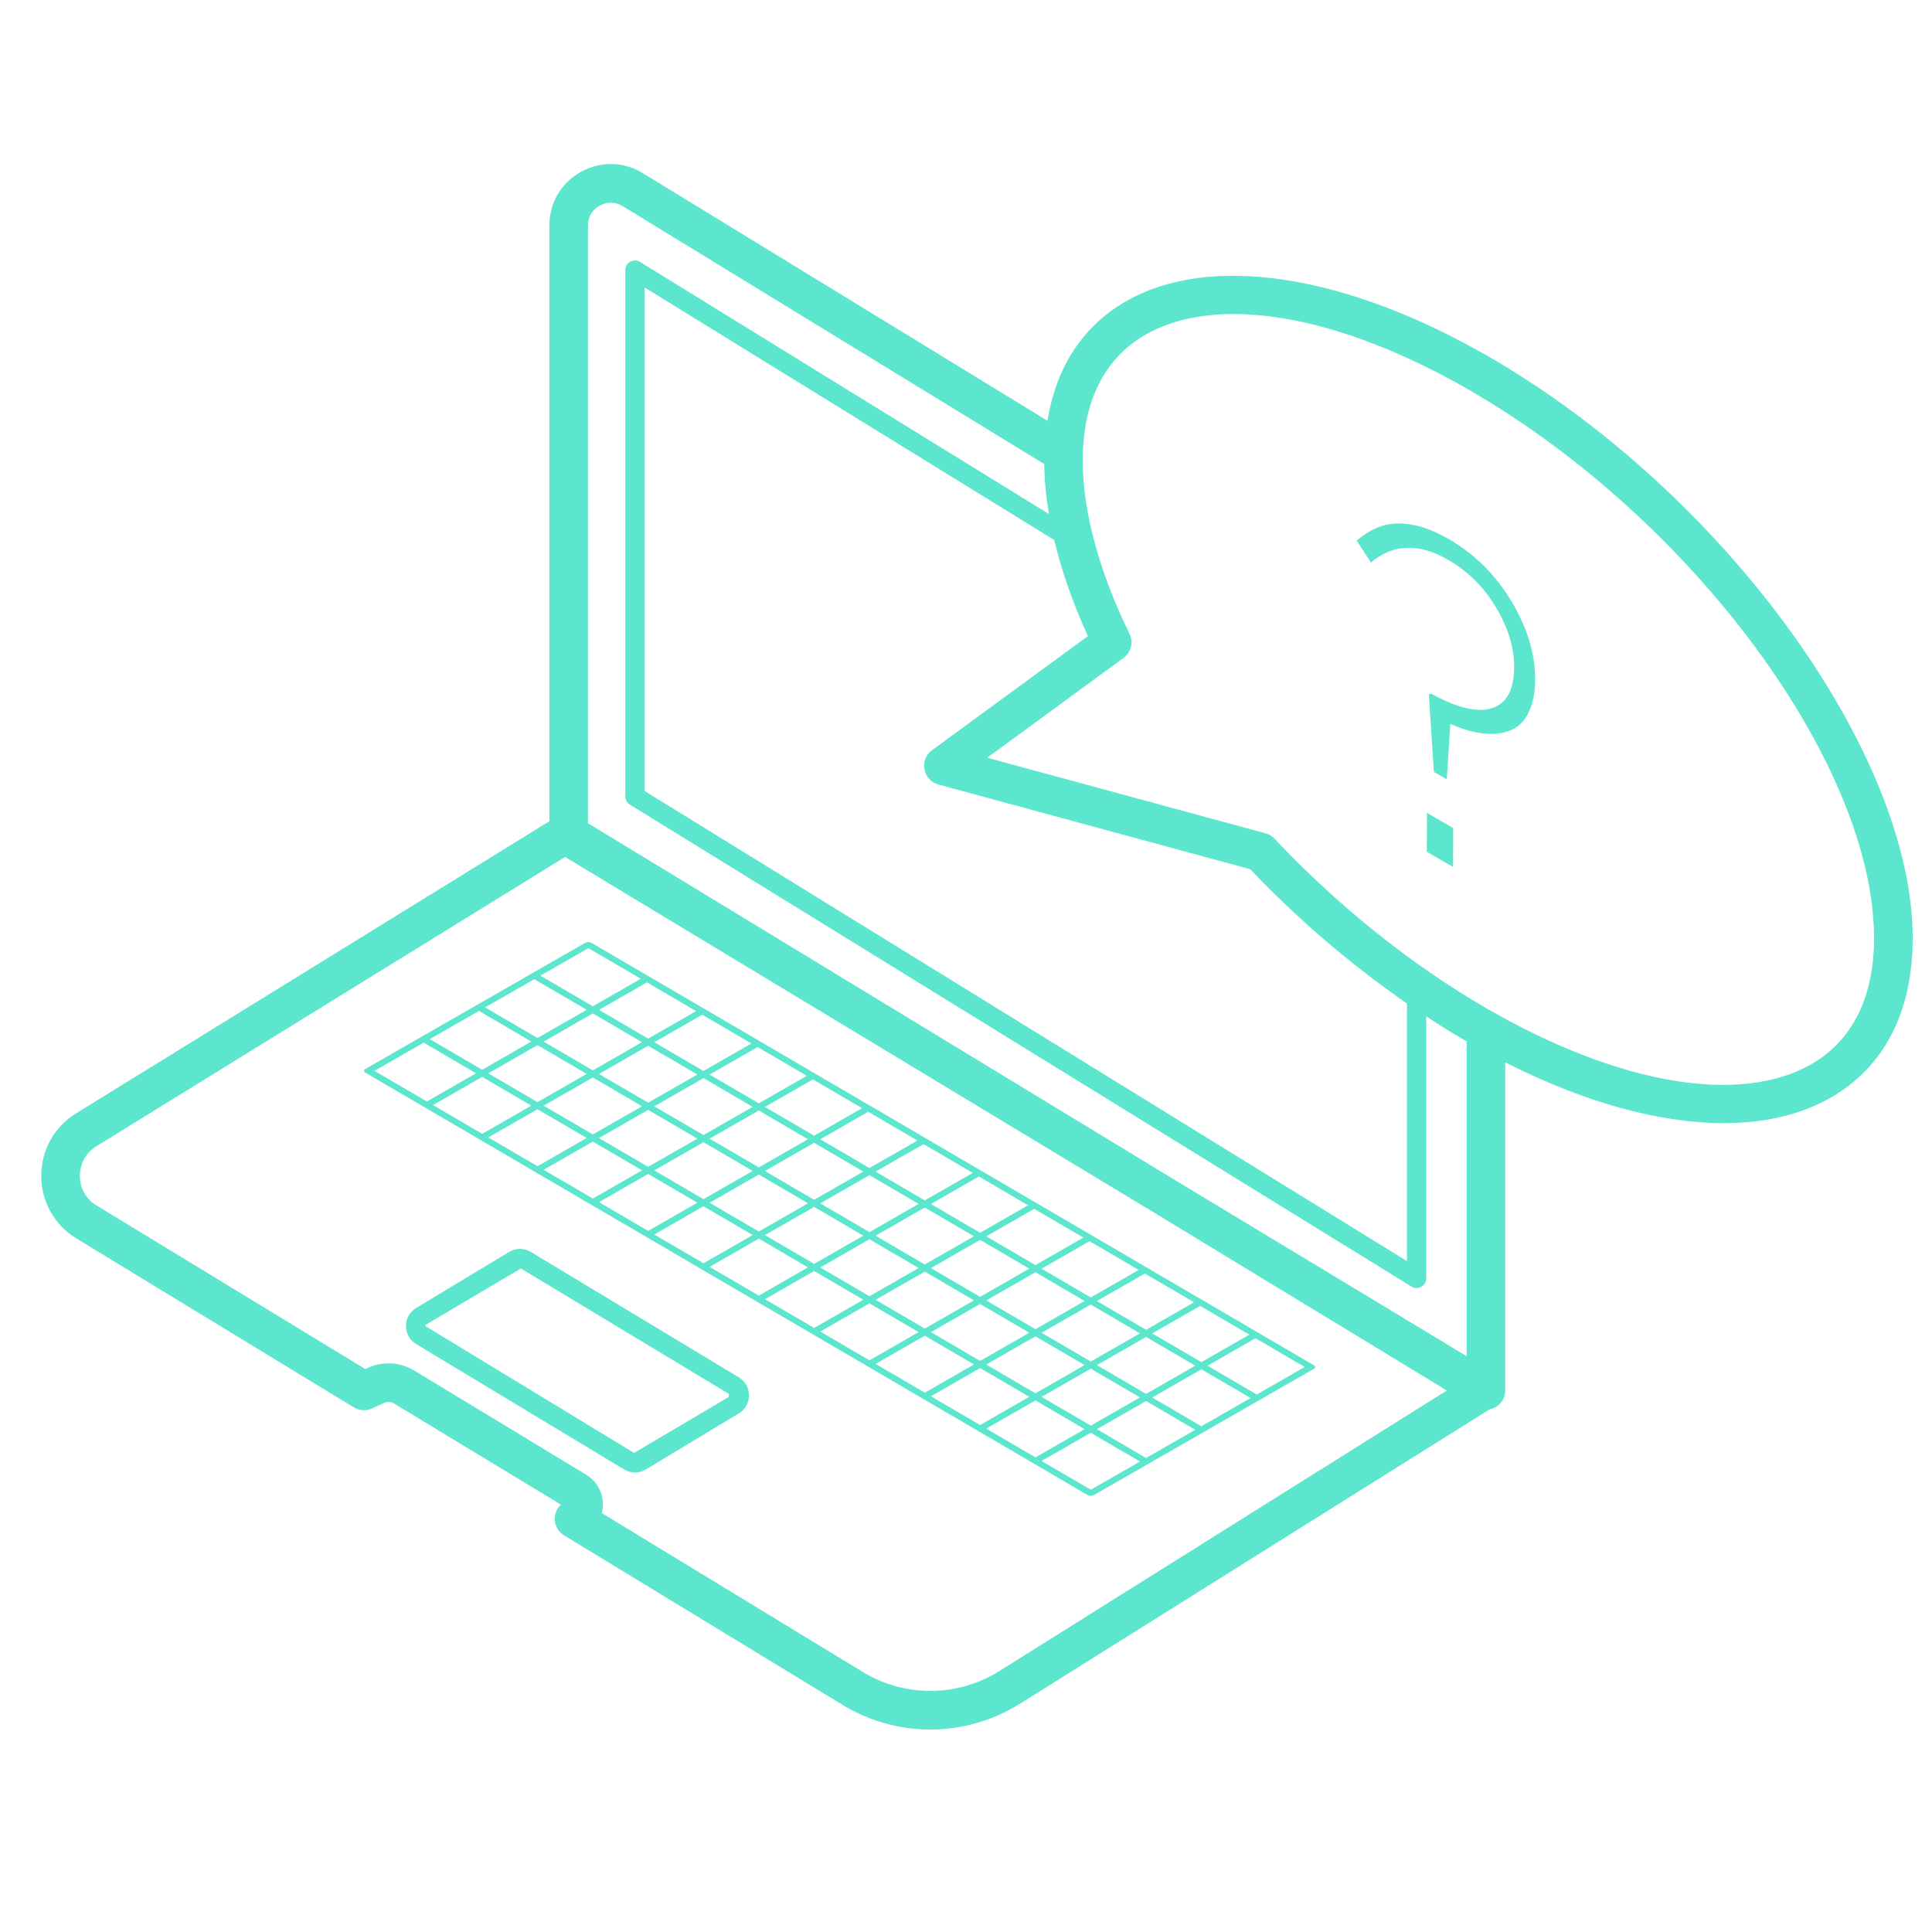
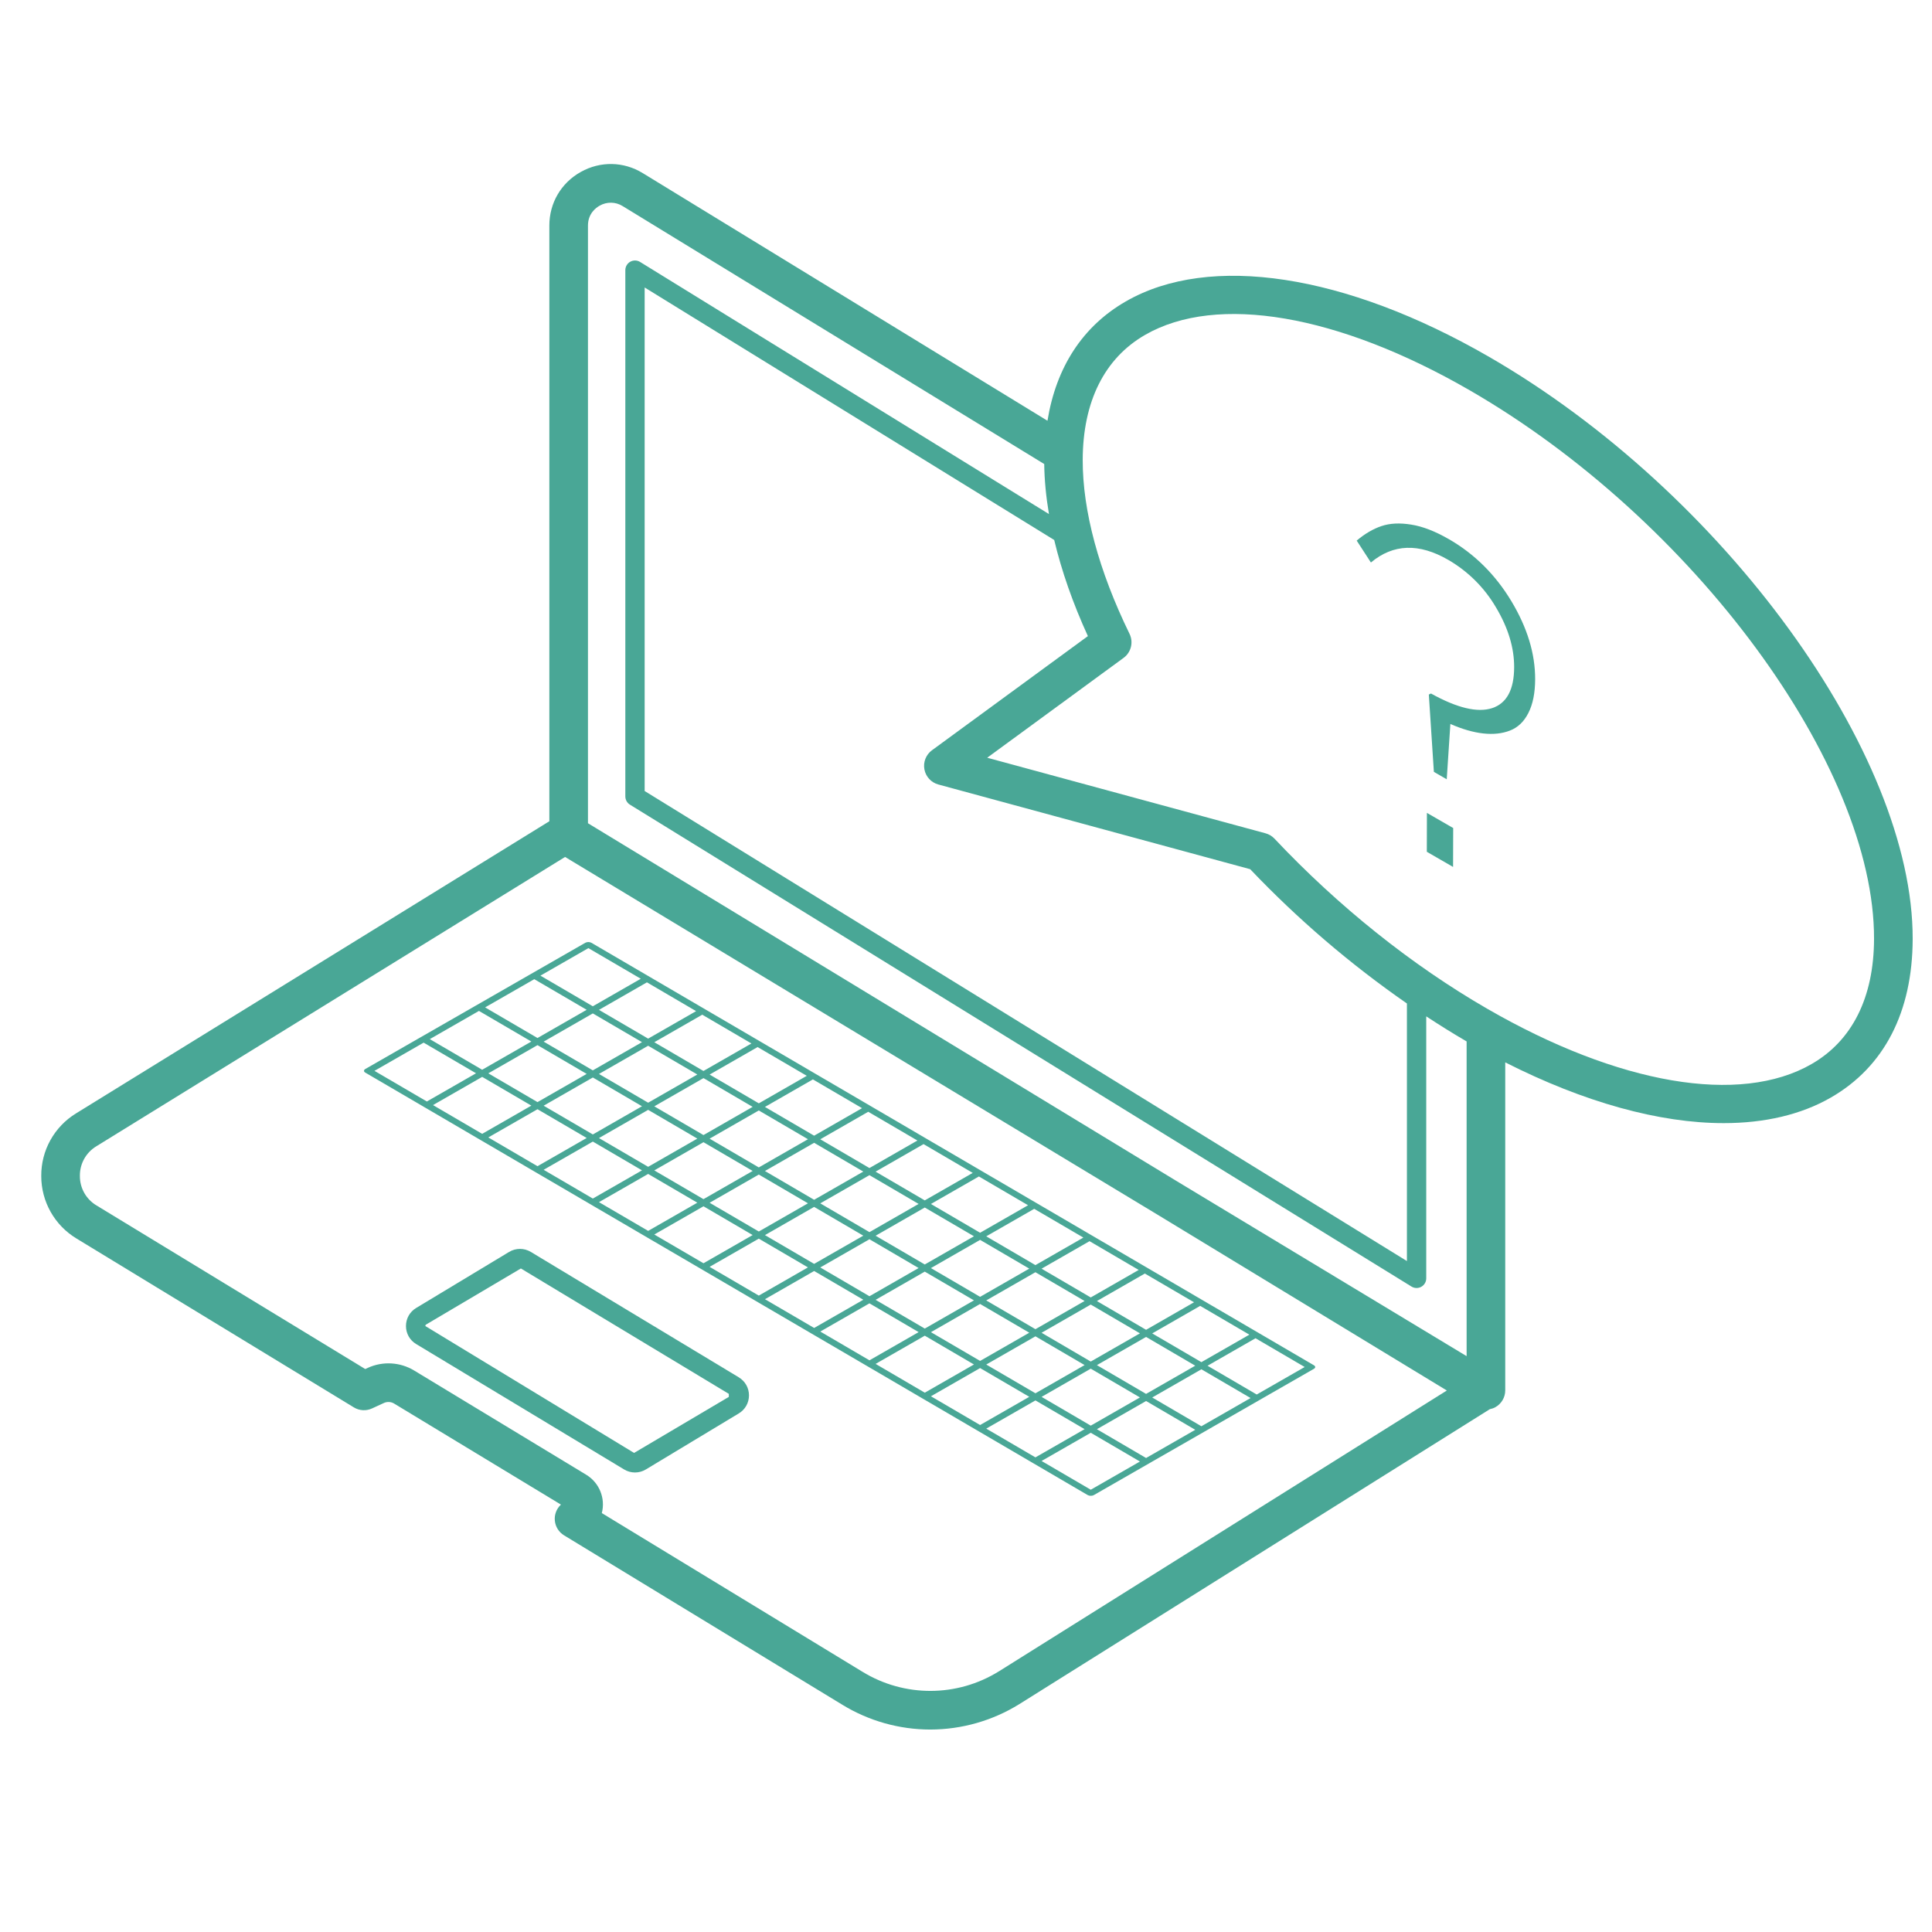
<svg xmlns="http://www.w3.org/2000/svg" height="100" width="100" viewBox="0 0 100 100">
-   <g fill="#5ce6cd">
+   <g fill="#49a796">
    <path d="M38.24 71.29L27.477 64.8c-.347-.21-.78-.21-1.127 0l-4.809 2.9c-.331.198-.528.548-.528.935 0 .386.197.735.528.933l10.762 6.49a1.087 1.087 0 0 0 1.127 0l4.81-2.9c.33-.199.528-.549.527-.935a1.08 1.08 0 0 0-.529-.933zm-.516 1.013l-4.904 2.9-10.806-6.568c0-.034.014-.06.044-.078v-.001l4.903-2.9 10.763 6.49v.157z" />
    <path d="M77.068 18.466c-7.433-4.29-14.459-5.362-18.793-2.867-2.24 1.288-3.609 3.41-4.058 6.179L33.271 8.962c-.992-.608-2.195-.631-3.212-.061s-1.625 1.607-1.625 2.773v30.834L3.937 57.628a3.768 3.768 0 0 0-1.802 3.242 3.775 3.775 0 0 0 1.822 3.234l14.36 8.743a1 1 0 0 0 .938.054l.616-.283a.566.566 0 0 1 .528.03l8.635 5.23a1.002 1.002 0 0 0 .16 1.59l14.406 8.77h-.001a8.739 8.739 0 0 0 4.551 1.283 8.765 8.765 0 0 0 4.607-1.314l24.356-15.268c.1-.02.197-.052.288-.103.315-.178.51-.51.51-.871V54.988c4.087 2.073 7.987 3.145 11.305 3.145 2.122 0 4.006-.437 5.549-1.324 2.76-1.588 4.224-4.425 4.235-8.203.027-9.621-9.812-23.142-21.932-30.14zM47.847 39.823a1 1 0 0 0 .721.782L64.71 44.99a52.5 52.5 0 0 0 8.112 6.95v13.332L33.367 40.943V14.88L54.566 27.95c.38 1.597.962 3.268 1.743 4.975l-8.07 5.908a1 1 0 0 0-.392.99zm-16.81-29.177a1.158 1.158 0 0 1 1.192.022l21.82 13.35c.01.829.094 1.695.245 2.59L33.13 13.558a.5.5 0 0 0-.763.425v27.24c0 .173.09.334.237.425L73.06 66.593a.5.5 0 0 0 .762-.426v-13.56c.693.453 1.388.89 2.09 1.297v16.29L60.9 61.131l-30.467-18.52V11.675c0-.624.42-.927.602-1.028zM51.7 86.509a6.72 6.72 0 0 1-7.06.02h-.001L31.15 78.317a1.795 1.795 0 0 0-.813-1.988l-8.9-5.391a2.569 2.569 0 0 0-2.399-.138l-.134.061-13.906-8.466a1.76 1.76 0 0 1-.863-1.53 1.763 1.763 0 0 1 .853-1.535l24.26-14.974 30.65 18.506 14.99 9.11L51.7 86.51zm42.068-31.434c-3.712 2.136-9.989 1.063-16.795-2.866-3.897-2.25-7.702-5.292-11.003-8.797a.994.994 0 0 0-.466-.28L51.098 39.22l7.058-5.168a1 1 0 0 0 .308-1.246c-1.592-3.26-2.43-6.374-2.423-9.002.009-3.022 1.126-5.26 3.232-6.472 3.708-2.135 9.989-1.063 16.795 2.867C87.636 26.877 97.025 39.619 97 48.6c-.009 3.023-1.126 5.262-3.232 6.474z" />
    <path d="M73.852 44.088l1.359.785.006-2.014-1.36-.784zM74.999 27.91c-.707-.408-1.357-.662-1.952-.756-.595-.098-1.11-.071-1.545.077-.434.145-.86.398-1.28.75l.736 1.134c1.153-.966 2.486-1.012 3.997-.14a6.818 6.818 0 0 1 2.48 2.469c.627 1.053.94 2.082.937 3.089-.003 1.163-.383 1.87-1.138 2.119-.754.248-1.81-.002-3.167-.756l-.111.053.261 4.003.666.384.188-2.863c.613.268 1.18.432 1.7.49s.984.008 1.387-.15c.407-.158.724-.46.952-.912.23-.452.347-1.033.349-1.741.004-1.323-.405-2.668-1.229-4.041-.824-1.37-1.903-2.443-3.231-3.21zM59.418 65.643l-2.864-1.674-2.864-1.675-2.863-1.674c.043.025.064.058.064.091 0-.033-.021-.066-.064-.091l-2.864-1.675L45.1 57.27c.043.025.064.059.064.092 0-.033-.021-.067-.064-.092l-2.864-1.674-2.864-1.675-2.863-1.674-2.864-1.675-3.033-1.773a.344.344 0 0 0-.318 0l-2.797 1.604-2.863 1.643-2.864 1.643-2.863 1.643c-.043.025-.066.058-.066.09-.003.036.023.07.063.094l3.033 1.773 2.863 1.675 2.864 1.675c-.045-.026-.067-.06-.067-.094 0-.033.022-.067.067-.092l.157-.09-2.546-1.49 2.546-1.46 2.546 1.489-2.546 1.46-.157.09c-.045.026-.067.06-.067.093s.022.068.067.094l2.863 1.674 2.864 1.675 2.864 1.674 2.863 1.675 2.864 1.675 2.864 1.674 2.863 1.675 2.864 1.674 2.864 1.675c-.09-.052-.09-.135 0-.186l.157-.09-2.546-1.489 2.546-1.46 2.546 1.488.318-.182-2.546-1.489 2.545-1.46 2.546 1.489-2.545 1.46-.318.182-2.546 1.46-.157.091c-.09.051-.09.134 0 .186l2.863 1.675a.31.31 0 0 0 .16.037.297.297 0 0 0 .158-.037l2.863-1.643 2.864-1.643 2.863-1.643 2.798-1.605c.043-.025.069-.056.069-.092 0-.034-.023-.067-.066-.092l-2.864-1.675-2.864-1.674-2.863-1.675zm-9.006 1.664l-2.545 1.46-2.546-1.488 2.545-1.46 2.546 1.488zm-2.228-1.671l2.546-1.46 2.545 1.488-2.545 1.46-2.546-1.488zm2.546 1.857l2.546 1.488.318-.182-2.546-1.489 2.545-1.46 2.546 1.489-2.545 1.46-.318.182-2.546 1.46-2.545-1.488 2.545-1.46zm5.727.031l2.546 1.49-2.546 1.46-2.545-1.49 2.545-1.46zm.318-.182l2.482-1.424 2.546 1.488-2.482 1.425-2.546-1.489zm-.318-.186l-2.546-1.489 2.483-1.424 2.545 1.489-2.482 1.424zm-.224-3.19l-.157.091-2.483 1.425-2.545-1.49 2.482-1.423 2.546 1.488.157-.09zm-3.02-1.583l-2.483 1.424-.318.182-2.546 1.46-2.545-1.488 2.545-1.46 2.546 1.488.318-.182-2.546-1.489 2.483-1.424 2.545 1.489zm-19.665-8.255l2.546 1.488-2.546 1.46-2.546-1.488 2.546-1.46zm2.864 1.674l2.545 1.489-2.545 1.46-2.546-1.488 2.546-1.46zm2.863 1.675l2.546 1.489-2.546 1.46-2.546-1.489 2.546-1.46zm-2.863 1.643l2.546 1.488-2.546 1.46-2.546-1.488 2.546-1.46zm2.863 1.674l2.546 1.489.318-.182-2.546-1.49 2.546-1.46 2.546 1.49-2.546 1.46-.318.182-2.545 1.46-2.546-1.488 2.545-1.46zm2.864 1.675l2.546 1.489-2.546 1.46-2.545-1.489 2.545-1.46zm.318-.183l2.545-1.46 2.546 1.489-2.545 1.46-2.546-1.489zm8.21-1.706zm-2.801 1.552l-2.546-1.488 2.483-1.425 2.546 1.49-2.483 1.423zm-.381-3.099l-2.483 1.425-2.545-1.489 2.482-1.424 2.546 1.488zm-2.706-1.765l-.158.09-2.482 1.425-2.546-1.489 2.482-1.424 2.546 1.489.158-.09zm-5.504-.16L36.73 55.62l2.483-1.424 2.546 1.488-2.483 1.425zm-2.864-1.674l-2.545-1.489 2.482-1.424 2.546 1.489-2.483 1.424zm-2.863-1.675l-.318.183-2.546 1.46-2.545-1.488 2.545-1.46 2.546 1.488.318-.183-2.546-1.488 2.483-1.425 2.545 1.49-2.482 1.423zm-3.093-4.684l2.712 1.585.157-.09-.157.09-2.483 1.425-2.712-1.586 2.483-1.424zm-5.664 3.25l2.712 1.585.318-.182-2.712-1.586 2.545-1.46 2.712 1.585-2.545 1.46-.318.183-2.546 1.46-2.711-1.585 2.545-1.46zm-2.863 1.642l2.712 1.586-2.546 1.46-2.712-1.586 2.546-1.46zm3.03 4.72l-.158.091.158-.09-2.546-1.489 2.546-1.46 2.545 1.488-2.545 1.46zm2.863-1.642l-2.546-1.489 2.546-1.46 2.546 1.489-2.546 1.46zm.318.186l2.546-1.46 2.545 1.488-2.545 1.46-2.546-1.488zm2.546 1.857l2.545 1.489.318-.183-2.546-1.488 2.546-1.46 2.546 1.488-2.546 1.46-.318.183-2.545 1.46-2.546-1.489 2.546-1.46zm2.863 1.675l2.546 1.488-2.545 1.46-2.546-1.488 2.545-1.46zm-.224 3.132c0-.034.023-.067.067-.093-.044.026-.067.059-.067.093zm3.088-1.458l2.546 1.489-2.546 1.46-2.546-1.488 2.546-1.46zm2.864 1.675L41.82 65.6l-2.545 1.46-2.546-1.488 2.546-1.46zm2.863 1.674l2.546 1.489.318-.182-2.546-1.49 2.546-1.46 2.545 1.49-2.545 1.46-.318.182-2.545 1.46-2.546-1.488 2.545-1.46zm2.864 1.675l2.546 1.489-2.546 1.46-2.545-1.489 2.545-1.46zm2.864 1.674l2.545 1.49-2.545 1.46-2.546-1.49 2.546-1.46zm2.863 4.624l-.157.09.157-.09-2.545-1.488 2.545-1.46 2.546 1.488-2.546 1.46zm2.864-1.643l-2.546-1.488 2.546-1.46 2.545 1.488-2.545 1.46zm2.864 4.992l-2.546-1.488 2.546-1.46 2.545 1.488-2.545 1.46zm2.863-1.642l-2.546-1.49 2.546-1.46 2.546 1.49-2.546 1.46zm2.864-1.643l-2.546-1.489 2.545-1.46 2.546 1.488-2.545 1.46zm2.863-1.643l-2.546-1.489 2.483-1.424 2.546 1.489-2.483 1.424zm-2.864-1.675l-.318.183-2.545 1.46-2.546-1.489 2.546-1.46 2.545 1.489.318-.183-2.545-1.488 2.482-1.425 2.546 1.49-2.483 1.423z" />
  </g>
</svg>
